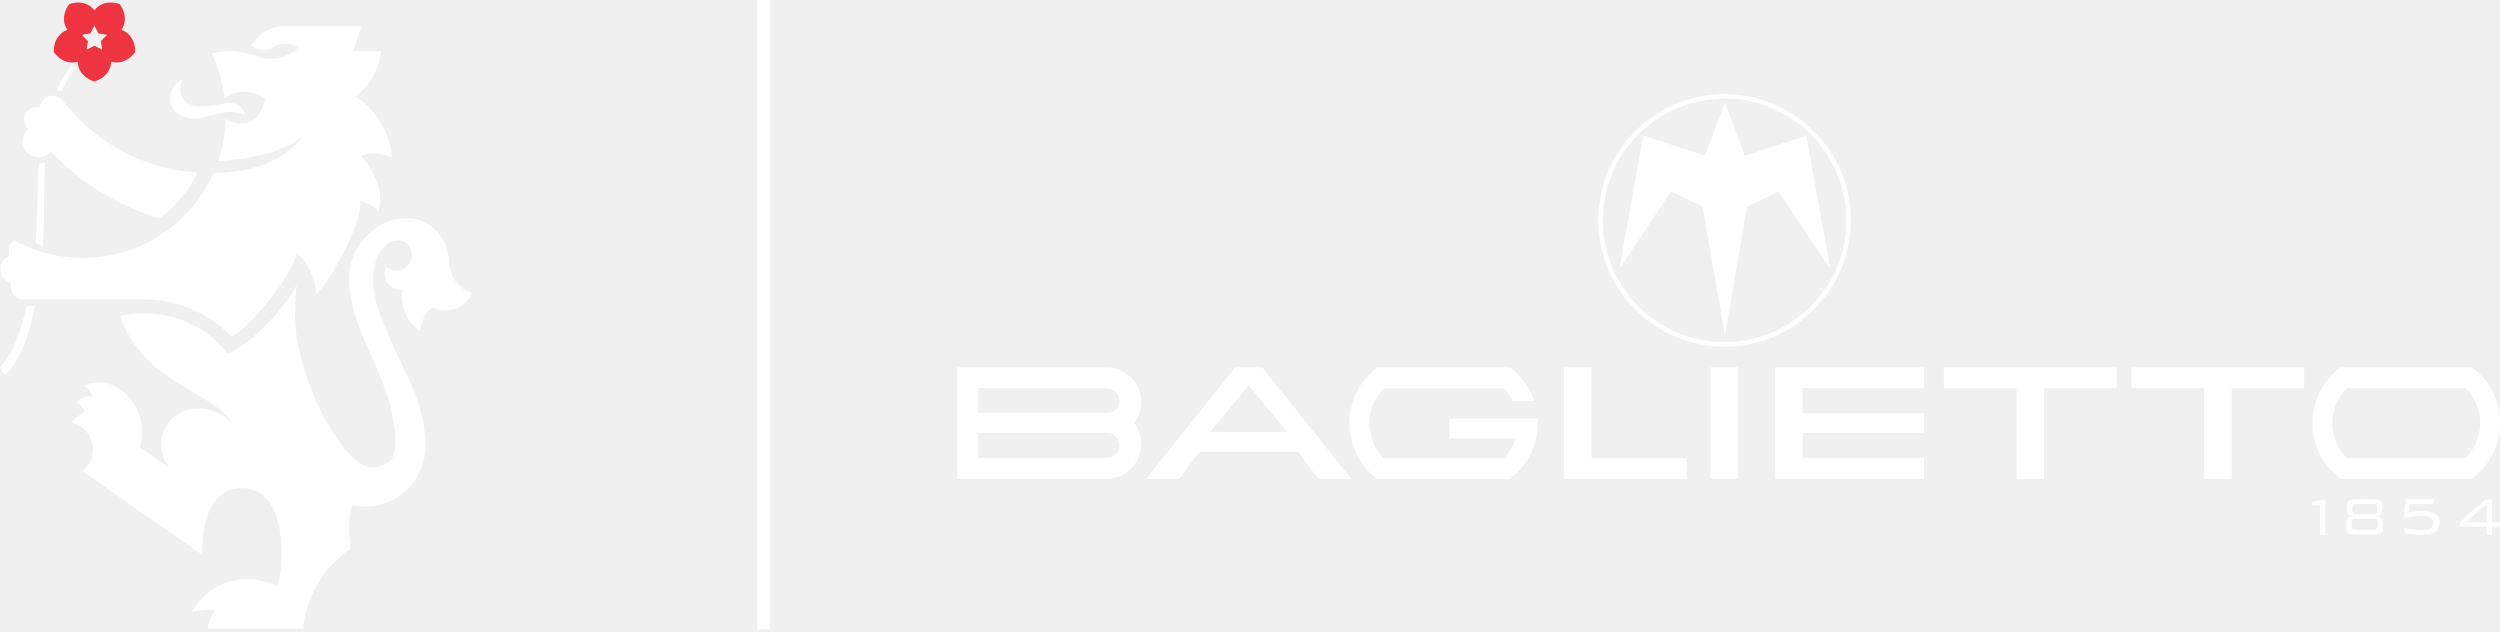
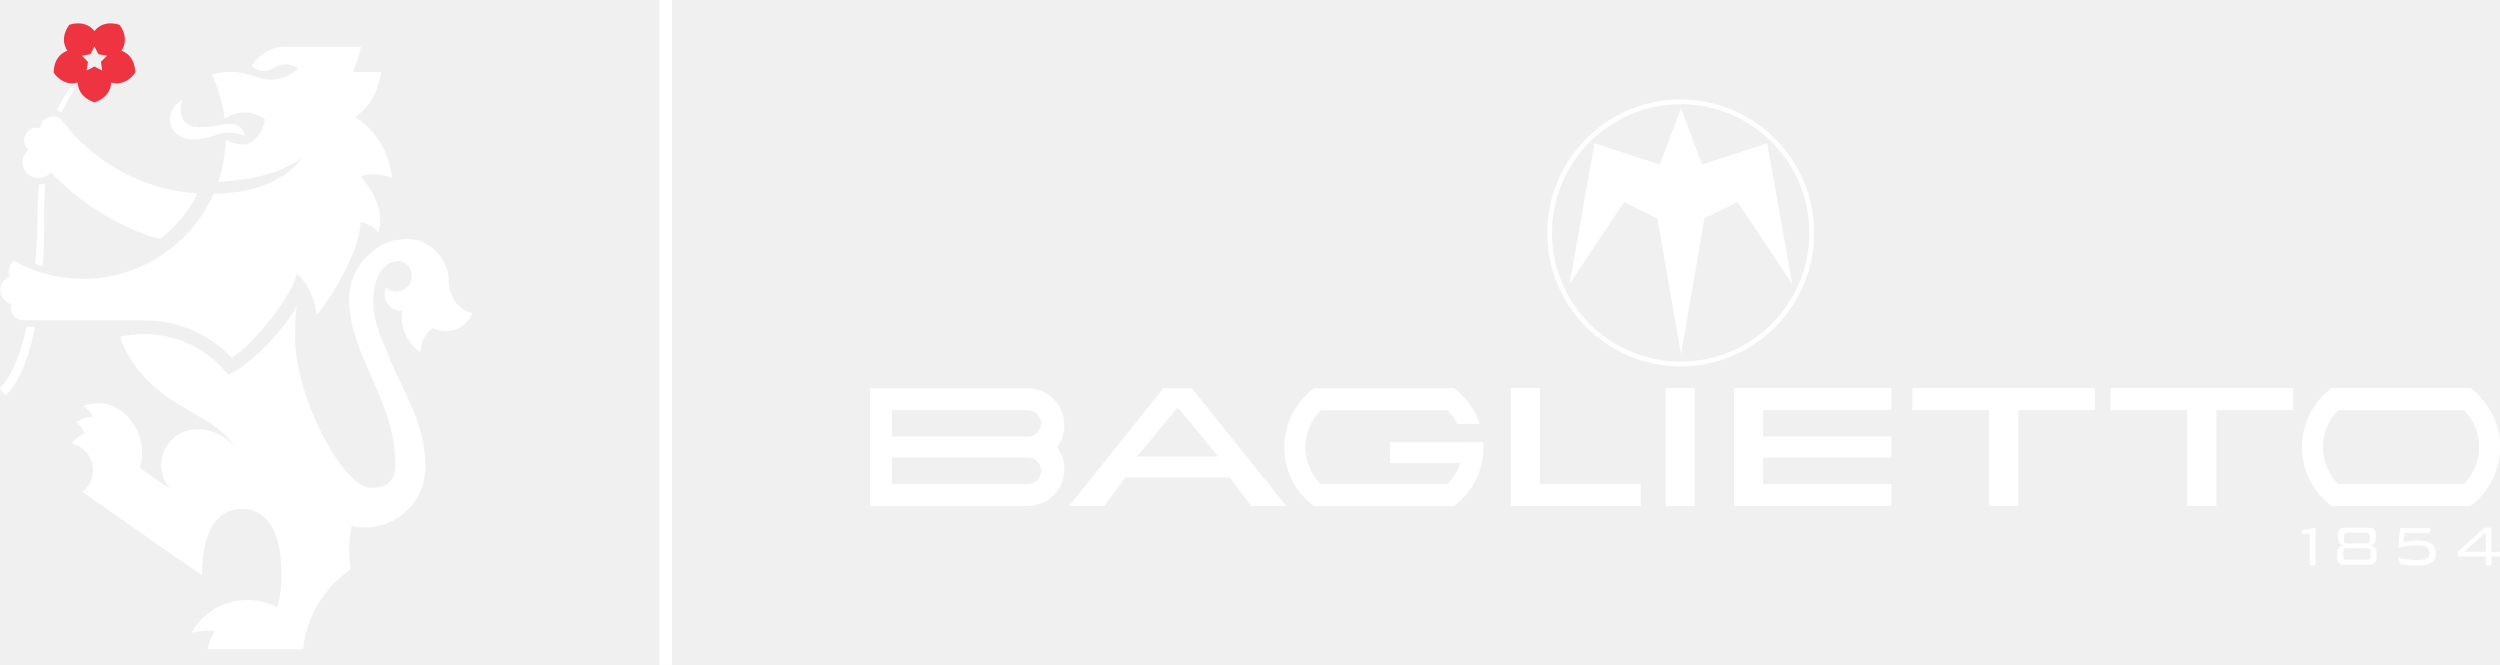
- <svg xmlns="http://www.w3.org/2000/svg" xmlns:xlink="http://www.w3.org/1999/xlink" id="Layer_2" data-name="Layer 2" viewBox="0 0 199.31 50.36">
+ <svg xmlns="http://www.w3.org/2000/svg" xmlns:xlink="http://www.w3.org/1999/xlink" id="Layer_2" data-name="Layer 2" viewBox="0 0 199.31 53.01">
  <defs>
    <style>
      .cls-1 {
        fill: none;
        stroke: #fff;
        stroke-miterlimit: 10;
      }

      .cls-2 {
        fill: #fff;
      }

      .cls-3 {
        fill: #ee3441;
      }
    </style>
    <symbol id="Derthona_Lion_White" data-name="Derthona Lion White" viewBox="0 0 117.67 155.94">
      <g>
        <path class="cls-3" d="M30.27,6.82c2.16-3.26-.48-6.44-.48-6.44,0,0-3.84-1.52-6.27,1.54-2.43-3.06-6.27-1.54-6.27-1.54,0,0-2.63,3.18-.47,6.44-3.66,1.37-3.4,5.49-3.4,5.49,0,0,2.21,3.49,5.98,2.44.17,3.9,4.17,4.93,4.17,4.93,0,0,4-1.02,4.17-4.93,3.76,1.05,5.98-2.44,5.98-2.44,0,0,.26-4.12-3.4-5.49ZM25.46,11.75l-1.94-.98-1.94.98.33-2.15-1.53-1.55,2.15-.35.99-1.94,1,1.94,2.15.35-1.53,1.55.33,2.15Z" />
        <path class="cls-2" d="M55.31,141.03s0,0,0,0" />
        <path class="cls-2" d="M10.29,60.45c-.46-.15-.87-.29-1.28-.44l-.19-.07s.47-5.28.52-10.85.35-8.94.35-8.94h.23c.32-.03.64-.08.97-.16l.35-.08s-.26,3.03-.25,10.02c0,6.98-.37,10.63-.37,10.63l-.32-.1Z" />
        <path class="cls-2" d="M0,90.8c.07-.06.14-.12.2-.18.17-.18.42-.45.57-.61.09-.12.22-.28.34-.44.13-.16.26-.33.36-.46l.15-.23.65-1c.1-.18.27-.51.44-.82.16-.29.31-.58.41-.75.11-.22.36-.8.55-1.22l.19-.43c.21-.43.44-1.09.65-1.67.08-.22.15-.43.22-.6.04-.1.08-.22.12-.34.1-.27.21-.57.27-.8.54-1.71,1.02-3.54,1.45-5.44l.05-.21h2.11l-.07.32c-.25,1.24-.51,2.39-.8,3.51l-.77,2.76c-.18.51-.39,1.13-.59,1.71l-.35,1.02c-.12.28-.24.57-.37.87-.31.73-.62,1.49-.96,2.11l-.6,1.14-.88,1.41c-.18.25-.27.36-.36.48-.07.09-.14.18-.25.33l-.2.27c-.05.07-.11.13-.16.19l-.08.08c-.2.22-.46.5-.75.77,0,0-.49-.14-.98-.71s-.57-1.03-.57-1.03Z" />
        <path class="cls-2" d="M15.12,22.05c-.21-.09-.42-.17-.64-.24l-.3-.09.13-.28c.73-1.52,1.41-2.76,2.11-3.8.36-.54.79-1.19,1.33-1.83,0,0,.22.04.51.26s.38.47.38.47c-1.12,1.39-2.15,3.15-3.17,5.37l-.11.24-.24-.11Z" />
        <g>
          <path class="cls-2" d="M57.29,12.12h-.24s0,0,0,0c.08,0,.15,0,.23,0h0Z" />
          <path class="cls-2" d="M49.23,42.35c-.3.62-.62,1.22-.97,1.81-.14.25-.29.5-.44.74-.04.07-.09.15-.13.22-1.57,2.5-3.47,4.78-5.64,6.77-.71.65-1.44,1.27-2.2,1.85h-.01c-1.48-.43-2.21-.57-3.65-1.11-9-3.36-17.04-8.72-23.55-15.53-.73.89-1.84,1.46-3.08,1.46-2.18,0-3.95-1.77-3.95-3.96,0-1.23.56-2.34,1.45-3.06-.65-.59-1.06-1.43-1.06-2.38,0-.09,0-.18.02-.27.13-1.64,1.51-2.92,3.18-2.92.26,0,.52.03.77.09.17-1.6,1.53-2.85,3.17-2.85.98,0,1.86.44,2.45,1.14.05.07.11.15.17.23.01.01.02.02.03.04,6.64,8.62,16.28,14.8,27.37,16.97.23.05.46.09.7.13,1.69.31,3.61.52,5.37.63Z" />
          <path class="cls-2" d="M48.23,28.95c3.56,0,6.18-1.71,8.63-1.71s4.24.77,4.24.77c0,0-.66-2.95-3.68-2.95-2.17,0-4.18.8-7.77.8-3.16,0-4.65-2.02-4.65-3.96s.51-2.8.51-2.8c0,0-3.15,1.14-3.15,5.06,0,2.45,2.32,4.79,5.88,4.79Z" />
          <path class="cls-2" d="M104.84,82.02s0-.09,0-.14c-.09-.01-.17-.02-.26-.04.08.06.17.12.26.18Z" />
          <path class="cls-2" d="M59.74,107.67c-.24-.5-.52-.98-.83-1.44.29.47.57.95.83,1.44Z" />
          <g>
            <path class="cls-2" d="M74.18,67.95h0s0,.02,0,.03c0-.01,0-.02,0-.03Z" />
            <polygon class="cls-2" points="74.17 67.99 74.17 67.99 74.17 67.99 74.17 67.99 74.17 67.99 74.17 67.99" />
            <path class="cls-2" d="M116.61,71.9c-2.8-.96-4.82-4.35-4.82-7.8,0-5.59-5.11-10.36-9.83-10.36-4.47,0-6.77,1.22-9.33,3.26-1.6,1.27-2.93,2.87-3.9,4.69-1.12,2.1-1.75,4.49-1.75,7.03v.39c.14,9.59,5.66,17.89,9,27.36,1.37,3.87,2.37,7.93,2.5,12.36.01.32.02.65.02.98,0,3-.92,5.93-6.05,5.93-7,0-18.94-22.66-18.94-37.54,0-5.28.39-7.67.43-7.95-1.83,4.38-11.14,14.93-17.14,17.28-.66-.84-1.37-1.63-2.12-2.39-4.79-4.77-11.4-7.72-18.7-7.72-2.07,0-4.08.23-6.02.68,1.28,4.49,5.52,11.56,14.76,16.95,9.24,5.39,11.38,6.67,14.17,11.16-2.1-3.07-5.62-5.08-9.62-5.08h-.3c-.29.01-.58.03-.86.05-.01,0-.02.01-.03.01-4.46.52-7.91,4.31-7.91,8.91,0,2.3.87,4.41,2.3,6l-7.63-5.33c.36-1.2.56-2.47.56-3.79,0-2.36-.63-4.58-1.74-6.48-1.26-2.18-3.13-3.95-5.38-5.08-.2-.09-.4-.16-.61-.23-1.01-.34-2.09-.52-3.22-.52-1.3,0-2.56.25-3.71.7.84.53,1.55,1.25,2.08,2.09.12.18.23.36.33.56-.51,0-1.01.06-1.48.17-.98.22-1.88.64-2.64,1.23.16.13.31.26.46.39.7.64,1.27,1.43,1.65,2.31-1.33.5-2.46,1.42-3.24,2.58,1.27.29,2.42.95,3.31,1.86.08.07.15.15.22.23,1.09,1.22,1.75,2.81,1.75,4.57,0,.11-.01.22-.01.34-.06,1.13-.39,2.18-.93,3.1-.07.13-.14.25-.23.37-.4.6-.9,1.14-1.47,1.58l19.14,13.37,10.65,7.43c0-12.41,4.57-16.58,9.91-16.58s9.91,4.17,9.91,16.58c0,1.78-.17,4.88-1.07,7.96-1.44-.76-3-1.31-4.66-1.6h-.01c-.9-.16-1.82-.24-2.77-.24-1.2,0-2.37.13-3.5.39-4.48,1-8.25,3.89-10.43,7.79,1.35-.37,2.76-.57,4.22-.57.54,0,1.08.03,1.6.08-.85,1.4-1.49,2.94-1.87,4.58h23.85c.11-1.09.28-2.16.52-3.21.4-1.77.96-3.47,1.68-5.09,2.09-4.72,5.47-8.74,9.68-11.62-.27-1.56-.41-3.16-.41-4.79,0-2.07.22-4.08.66-6.02,1.07.24,2.19.37,3.34.37,3.71,0,7.1-1.34,9.72-3.57,3.23-2.75,5.27-6.84,5.27-11.41v-.39c-.02-1.77-.17-3.44-.44-5.04-1.39-8.58-5.84-14.88-8.73-22.37-1.48-3.84-3.78-7.74-3.78-13.66,0-7.43,3.75-9.9,6.08-9.9s3.52,1.93,3.52,3.72c0,.49-.09.95-.26,1.38-.55,1.44-1.94,2.46-3.57,2.46-1,0-1.91-.38-2.59-1-.25.52-.39,1.11-.39,1.73,0,2.24,1.81,4.05,4.05,4.05.12,0,.23,0,.34-.01-.07.51-.11,1.03-.11,1.56,0,3.59,1.77,6.77,4.49,8.71.08.01.17.03.25.04v-.2c0-2.38,1.16-4.48,2.94-5.77.98.51,2.09.79,3.27.79,1.56,0,3-.5,4.17-1.35.11-.08.21-.16.32-.25.94-.77,1.69-1.77,2.14-2.93-.37-.06-.72-.15-1.06-.27Z" />
            <path class="cls-2" d="M57.73,83.36c5.55-3.46,15.11-15.59,16.25-20.99,2.46,2.26,4.3,5.6,4.95,10.26,1.74-1.96,5.95-7.95,8.87-15.07.76-1.68,1.34-3.47,1.69-5.33,0-.03.01-.05.02-.08.02-.1.03-.19.05-.28.15-.79.25-1.57.29-2.32,0,0,2.35.09,4.39,2.55,2.33-6.99-4.32-13.85-4.32-13.85,0,0,2.48-1.6,7.72.24-.58-7-5.08-12.91-9.19-15.02,3.77-2.96,5.59-5.92,6.52-11.34h-7.08c.86-2.02,1.56-4.12,2.07-6.3h-18.86c-.47,0-.93.03-1.38.1-.25.03-.5.08-.74.13-2.68.59-4.94,2.28-6.3,4.56.78.77,1.85,1.24,3.03,1.24.65,0,1.26-.14,1.81-.4.2-.09.39-.2.57-.31.01,0,.03-.02.04-.03.85-.57,1.88-.9,2.98-.9.23,0,.46.02.69.05.92.11,1.77.46,2.48.98-.33.32-.68.61-1.05.88-.61.44-1.26.81-1.96,1.11-1.18.5-2.49.78-3.86.78-.06,0-.12,0-.17,0-.42,0-.84-.04-1.24-.1-.73-.1-1.43-.28-2.09-.54-.05-.02-.1-.04-.15-.06-.64-.25-1.3-.46-1.98-.63-1.42-.36-2.91-.56-4.44-.56-.08,0-.16,0-.23,0-1.5.02-2.96.22-4.35.59.14.29.27.57.4.86.25.55.48,1.1.69,1.67.1.25.2.51.29.77.89,2.48,1.52,5.08,1.84,7.78,1.39-1,3.1-1.59,4.95-1.59.86,0,1.69.13,2.48.37.53.16,1.03.37,1.51.62.37.2.72.42,1.06.66,0,.03,0,.06-.01.08,0,.01,0,.02,0,.03-.23,1.89-1.09,3.59-2.35,4.89-.78.8-1.86,1.26-2.98,1.28-.04,0-.07,0-.11,0-1.57,0-3.04-.42-4.3-1.17-.02.78-.06,1.56-.14,2.33-.13,1.49-.36,2.95-.67,4.39-.09.41-.19.83-.29,1.24-.22.88-.48,1.75-.77,2.6,7.63-.57,15.28-1.74,21.03-6.21-6.97,9.78-22.16,9.11-22.16,9.11-.32.72-.66,1.43-1.02,2.12-.37.72-.78,1.43-1.2,2.11-.48.78-.98,1.54-1.52,2.27-1.6,2.22-3.46,4.24-5.52,6.03-.12.1-.24.2-.35.3-3.8,3.21-8.28,5.64-13.2,7.04-3.09.88-6.36,1.35-9.74,1.35-3.55,0-6.98-.52-10.21-1.49-2.49-.74-4.86-1.75-7.09-3-.75.75-1.21,1.79-1.21,2.93,0,.34.04.67.12.99-1.29.56-2.2,1.84-2.2,3.34,0,1.68,1.14,3.1,2.7,3.51-.08.28-.12.57-.12.87,0,1.77,1.43,3.2,3.2,3.2h30.18c8.56,0,16.29,3.6,21.74,9.37Z" />
          </g>
        </g>
      </g>
    </symbol>
  </defs>
  <g id="Layer_1-2" data-name="Layer 1">
    <g>
+       <line class="cls-1" x1="53.07" x2="53.07" y2="53.01" />
+       <use width="117.67" height="155.94" transform="translate(0 1.86) scale(.32)" xlink:href="#Derthona_Lion_White" />
      <g>
-         <rect class="cls-2" x="136.36" y="29.28" width="2.2" height="8.89" />
-         <polygon class="cls-2" points="126.87 36.51 126.87 29.28 124.68 29.28 124.68 38.18 126.87 38.18 134.47 38.18 134.47 36.51 126.87 36.51" />
-         <polygon class="cls-2" points="168.75 29.28 162.96 29.28 160.76 29.28 154.97 29.28 154.97 30.95 160.76 30.95 160.76 38.18 162.96 38.18 162.96 30.95 168.75 30.95 168.75 29.28" />
-         <polygon class="cls-2" points="183.7 29.28 177.92 29.28 175.72 29.28 169.93 29.28 169.93 30.95 175.72 30.95 175.72 38.18 177.92 38.18 177.92 30.95 183.7 30.95 183.7 29.28" />
-         <polygon class="cls-2" points="153.39 30.95 153.39 29.28 143.71 29.28 141.52 29.28 141.52 30.95 141.52 30.95 141.52 32.94 141.52 34.52 141.52 34.52 141.52 36.51 141.52 38.18 141.52 38.18 143.71 38.18 153.39 38.18 153.39 36.51 143.71 36.51 143.71 34.52 153.39 34.52 153.39 32.94 143.71 32.94 143.71 30.95 153.39 30.95" />
-         <path class="cls-2" d="M90.99,32.08c0-1.54-1.25-2.79-2.79-2.79h0s-10.21,0-10.21,0h-1.67v8.89h11.87c1.54,0,2.79-1.25,2.79-2.8,0-.62-.2-1.19-.54-1.65.34-.46.54-1.03.54-1.65M77.99,30.95h10.21s.04,0,.06,0c.55,0,.99.45.99.99,0,.3-.13.56-.33.74-.18.16-.4.25-.66.25-.02,0-.04,0-.06,0h0s-10.21,0-10.21,0v-1.99ZM88.25,36.51s-.04,0-.06,0h-10.21v-1.99h10.21s.04,0,.06,0c.25,0,.48.1.66.25.2.18.33.44.33.74,0,.55-.44.99-.99.99" />
-         <path class="cls-2" d="M105.09,38.18h2.64l-7.11-8.89h-2.14l-7.11,8.89h2.64l1.61-2.16h7.88l1.61,2.16ZM96.49,34.43l3.06-3.71,3.06,3.71h-6.11Z" />
+         <rect class="cls-2" x="132.79" y="30.94" width="2.32" height="9.4" />
+         <polygon class="cls-2" points="122.77 38.58 122.77 30.94 120.45 30.94 120.45 40.34 122.77 40.34 130.8 40.34 130.8 38.58 122.77 38.58" />
+         <polygon class="cls-2" points="167.01 30.94 160.9 30.94 158.58 30.94 152.46 30.94 152.46 32.7 158.58 32.7 158.58 40.34 160.9 40.34 160.9 32.7 167.01 32.7 167.01 30.94" />
+         <polygon class="cls-2" points="182.82 30.94 176.7 30.94 174.38 30.94 168.27 30.94 168.27 32.7 174.38 32.7 174.38 40.34 176.7 40.34 176.7 32.7 182.82 32.7 182.82 30.94" />
+         <polygon class="cls-2" points="150.79 32.7 150.79 30.94 140.56 30.94 138.24 30.94 138.24 32.7 138.24 32.7 138.24 34.8 138.24 36.48 138.24 36.48 138.24 38.58 138.24 40.34 138.24 40.34 140.56 40.34 150.79 40.34 150.79 38.58 140.56 38.58 140.56 36.48 150.79 36.48 150.79 34.8 140.56 34.8 140.56 32.7 150.79 32.7" />
+         <path class="cls-2" d="M84.85,33.9c0-1.63-1.32-2.95-2.95-2.95h0s-10.78,0-10.78,0h-1.76v9.4h12.55c1.63,0,2.95-1.32,2.95-2.95,0-.65-.21-1.25-.57-1.74.36-.49.57-1.09.57-1.74M71.11,32.7h10.78s.04,0,.06,0c.58,0,1.05.47,1.05,1.05,0,.31-.14.59-.35.78-.19.17-.43.27-.7.27-.02,0-.04,0-.06,0h0s-10.78,0-10.78,0v-2.1ZM81.95,38.58s-.04,0-.06,0h-10.78v-2.1h10.78s.04,0,.06,0c.27,0,.51.1.7.27.22.19.35.47.35.78,0,.58-.47,1.05-1.05,1.05" />
+         <path class="cls-2" d="M99.75,40.34h2.79l-7.52-9.39h-2.27l-7.52,9.39h2.79l1.7-2.28h8.32l1.7,2.28ZM90.66,36.39l3.23-3.92,3.23,3.92h-6.46Z" />
        <g>
-           <path class="cls-2" d="M121.02,33.36h-5.47v1.59h5.3c-.19.6-.52,1.13-.95,1.57h-9.59c-.7-.71-1.14-1.69-1.14-2.78s.44-2.07,1.14-2.78h9.59c.29.3.54.64.72,1.02h1.71c-.36-1.08-1.05-2.02-1.95-2.69h-10.56c-1.36,1.01-2.24,2.63-2.24,4.45s.88,3.43,2.23,4.44h10.56c1.35-1.02,2.23-2.63,2.23-4.45,0-.13,0-.25-.01-.37h-1.58Z" />
-           <path class="cls-2" d="M197.08,29.28h-10.48c-1.36,1.01-2.24,2.63-2.24,4.45s.88,3.43,2.23,4.44h10.48c1.36-1.01,2.24-2.63,2.24-4.45s-.88-3.43-2.23-4.44M196.59,36.51h-9.51c-.7-.71-1.14-1.69-1.14-2.78s.44-2.07,1.14-2.78h9.51c.7.71,1.14,1.69,1.14,2.78s-.44,2.07-1.14,2.78" />
-           <path class="cls-2" d="M137.49,27.64c-5.55,0-10.07-4.52-10.07-10.07s4.52-10.07,10.07-10.07,10.07,4.52,10.07,10.07-4.52,10.07-10.07,10.07M137.49,7.86c-5.36,0-9.71,4.36-9.71,9.71s4.36,9.71,9.71,9.71,9.71-4.36,9.71-9.71-4.36-9.71-9.71-9.71" />
+           <path class="cls-2" d="M116.59,35.25h-5.78v1.67h5.6c-.2.63-.55,1.2-1.01,1.66h-10.13c-.74-.75-1.2-1.79-1.2-2.93s.46-2.18,1.21-2.94h10.13c.31.32.57.68.77,1.08h1.8c-.38-1.14-1.11-2.13-2.06-2.84h-11.16c-1.44,1.07-2.37,2.77-2.37,4.7s.93,3.63,2.36,4.7h11.16c1.43-1.07,2.36-2.78,2.36-4.7,0-.13,0-.26-.01-.39h-1.67Z" />
+           <path class="cls-2" d="M196.96,30.94h-11.07c-1.44,1.07-2.37,2.78-2.37,4.7s.93,3.63,2.36,4.7h11.07c1.44-1.07,2.37-2.78,2.37-4.7s-.93-3.63-2.36-4.7M196.44,38.58h-10.05c-.74-.75-1.2-1.79-1.2-2.93s.46-2.18,1.21-2.94h10.05c.74.76,1.2,1.79,1.2,2.93s-.46,2.18-1.21,2.94" />
+           <path class="cls-2" d="M133.99,29.21c-5.87,0-10.64-4.77-10.64-10.64s4.77-10.64,10.64-10.64,10.64,4.77,10.64,10.64-4.77,10.64-10.64,10.64M133.99,8.31c-5.66,0-10.26,4.6-10.26,10.26s4.6,10.26,10.26,10.26,10.26-4.6,10.26-10.26-4.6-10.26-10.26-10.26" />
        </g>
-         <polygon class="cls-2" points="184.96 42.64 184.96 40.28 184.35 40.28 184.35 40 185.39 39.82 185.39 42.64 184.96 42.64" />
+         <polygon class="cls-2" points="184.14 45.06 184.14 42.57 183.5 42.57 183.5 42.27 184.6 42.08 184.6 45.06 184.14 45.06" />
        <g>
-           <path class="cls-2" d="M187.67,42.61c-.24,0-.41-.04-.5-.13-.09-.09-.14-.24-.14-.47v-.29c0-.17.04-.3.12-.39.08-.09.21-.15.39-.17-.16-.02-.27-.07-.34-.16-.07-.09-.11-.21-.11-.38v-.25c0-.21.04-.35.12-.43.08-.08.24-.12.48-.12h1.63c.24,0,.4.04.48.12.08.08.12.22.12.43v.25c0,.17-.04.29-.11.38-.07.09-.19.14-.35.16.18.03.31.08.39.17.08.09.12.22.12.39v.29c0,.23-.05.38-.14.47-.09.09-.26.13-.5.13h-1.67ZM187.48,41.64v.3c0,.11.02.19.06.23.04.04.11.06.22.06h1.5c.11,0,.19-.02.22-.06.04-.04.06-.12.06-.23v-.3c0-.11-.02-.19-.06-.23-.04-.04-.11-.06-.22-.06h-1.5c-.11,0-.18.02-.22.06-.04.04-.06.11-.06.23M187.54,40.48v.22c0,.12.02.2.06.24.04.04.11.06.23.06h1.39c.11,0,.19-.02.23-.06.04-.04.06-.12.06-.24v-.22c0-.12-.02-.2-.06-.24-.04-.04-.11-.06-.22-.06h-1.39c-.11,0-.18.02-.22.06-.04.04-.06.12-.06.23" />
-           <path class="cls-2" d="M191.64,42.08c.25.06.5.1.74.13.24.03.46.04.67.04.34,0,.58-.04.73-.13.15-.09.22-.23.22-.42s-.08-.35-.23-.44c-.16-.09-.4-.14-.75-.14-.21,0-.43.01-.66.04-.23.03-.47.07-.72.13l.15-1.49h2.26l-.03.38h-1.88l-.1.68c.17-.04.35-.07.52-.09.17-.02.34-.03.52-.03.48,0,.83.08,1.06.23.23.16.34.4.34.72s-.12.57-.35.72c-.23.15-.62.22-1.16.22-.17,0-.35-.01-.54-.03-.19-.02-.41-.05-.65-.1l-.14-.45Z" />
+           <path class="cls-2" d="M187.01,45.03c-.25,0-.43-.05-.53-.14-.1-.09-.15-.26-.15-.5v-.31c0-.18.04-.31.13-.41.08-.09.22-.15.41-.18-.16-.02-.28-.08-.36-.17-.08-.09-.11-.22-.11-.4v-.27c0-.22.04-.37.13-.46.09-.08.26-.12.51-.12h1.73c.25,0,.42.04.51.12.09.08.13.23.13.46v.27c0,.17-.04.31-.12.4-.08.09-.2.15-.37.17.19.03.33.09.42.18.09.09.13.23.13.41v.31c0,.24-.05.41-.15.5-.1.09-.28.14-.53.14h-1.77ZM186.81,44v.32c0,.12.02.2.06.24.04.04.12.06.24.06h1.58c.12,0,.2-.02.24-.06.04-.04.06-.12.06-.24v-.32c0-.12-.02-.2-.06-.24-.04-.04-.12-.06-.24-.06h-1.58c-.12,0-.19.02-.23.06-.04.04-.06.12-.06.24M186.87,42.78v.23c0,.13.02.21.06.25.04.04.12.06.24.06h1.46c.12,0,.2-.02.24-.06.04-.04.06-.12.06-.25v-.23c0-.13-.02-.21-.06-.25-.04-.04-.12-.06-.24-.06h-1.46c-.11,0-.19.02-.24.06-.04.04-.06.12-.06.25" />
+           <path class="cls-2" d="M191.2,44.46c.27.06.53.11.78.14.25.03.49.05.71.05.36,0,.61-.04.77-.13.16-.09.23-.24.23-.44s-.08-.37-.25-.46c-.16-.1-.43-.14-.79-.14-.22,0-.45.02-.69.04-.24.03-.49.08-.76.14l.15-1.57h2.39l-.03.4h-1.99l-.1.72c.18-.04.37-.07.55-.09.18-.02.36-.03.55-.03.5,0,.88.08,1.12.25.24.17.36.42.36.76s-.12.61-.37.76c-.25.16-.66.23-1.22.23-.18,0-.37-.01-.58-.03-.2-.02-.43-.06-.69-.1l-.14-.48Z" />
        </g>
-         <path class="cls-2" d="M198.24,42.65v-.67h-2.12v-.35l2.02-1.81h.53v1.81h.64v.35h-.64v.67h-.43ZM198.24,41.63v-1.48l-1.62,1.48h1.62Z" />
-         <polygon class="cls-2" points="137.52 26.73 135.74 16.48 133.22 15.25 129.11 21.42 131 10.81 135.92 12.41 137.52 8.15 139.1 12.41 144.02 10.81 145.91 21.42 141.79 15.25 139.28 16.48 137.52 26.73" />
+         <path class="cls-2" d="M198.18,45.06v-.7h-2.24v-.37l2.13-1.92h.56v1.92h.68v.37h-.68v.7h-.45ZM198.18,43.99v-1.56l-1.72,1.56h1.72Z" />
+         <polygon class="cls-2" points="134.02 28.25 132.13 17.41 129.48 16.11 125.13 22.64 127.12 11.42 132.32 13.12 134.02 8.62 135.69 13.12 140.89 11.42 142.88 22.64 138.53 16.11 135.88 17.41 134.02 28.25" />
      </g>
-       <line class="cls-1" x1="60.88" x2="60.88" y2="50.16" />
-       <use width="117.67" height="155.94" transform="translate(0 .2) scale(.32)" xlink:href="#Derthona_Lion_White" />
    </g>
  </g>
</svg>
